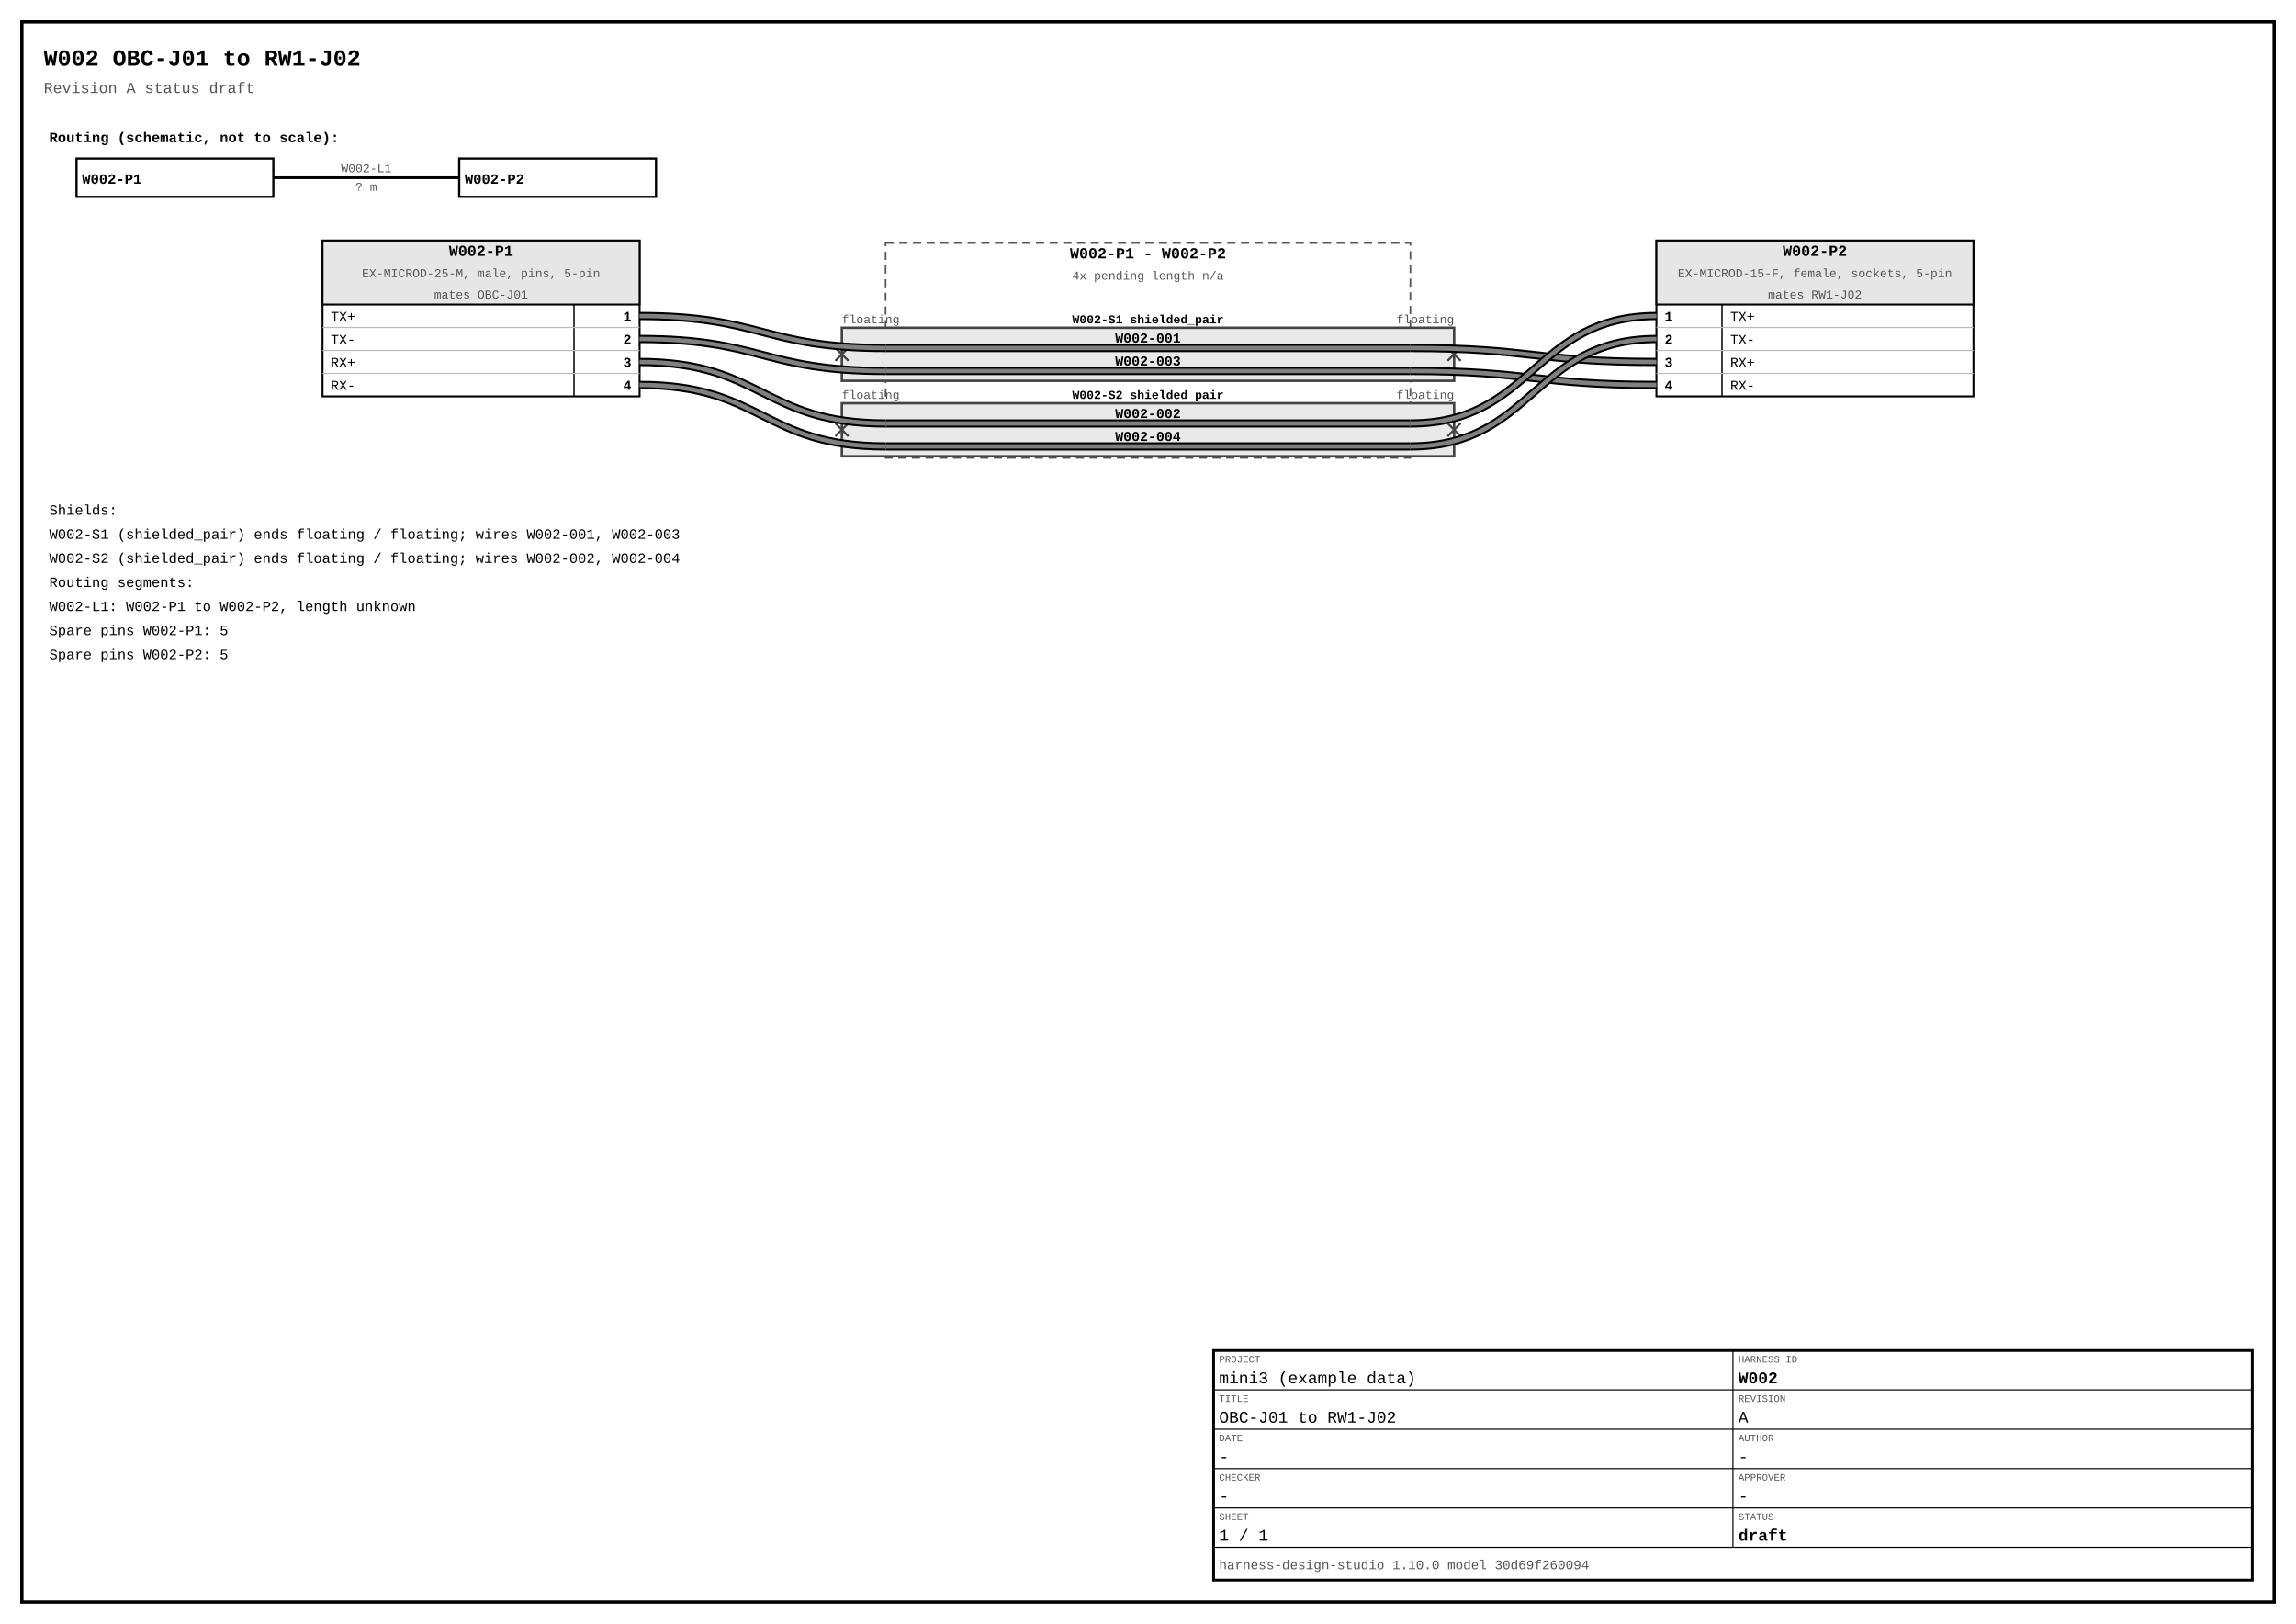
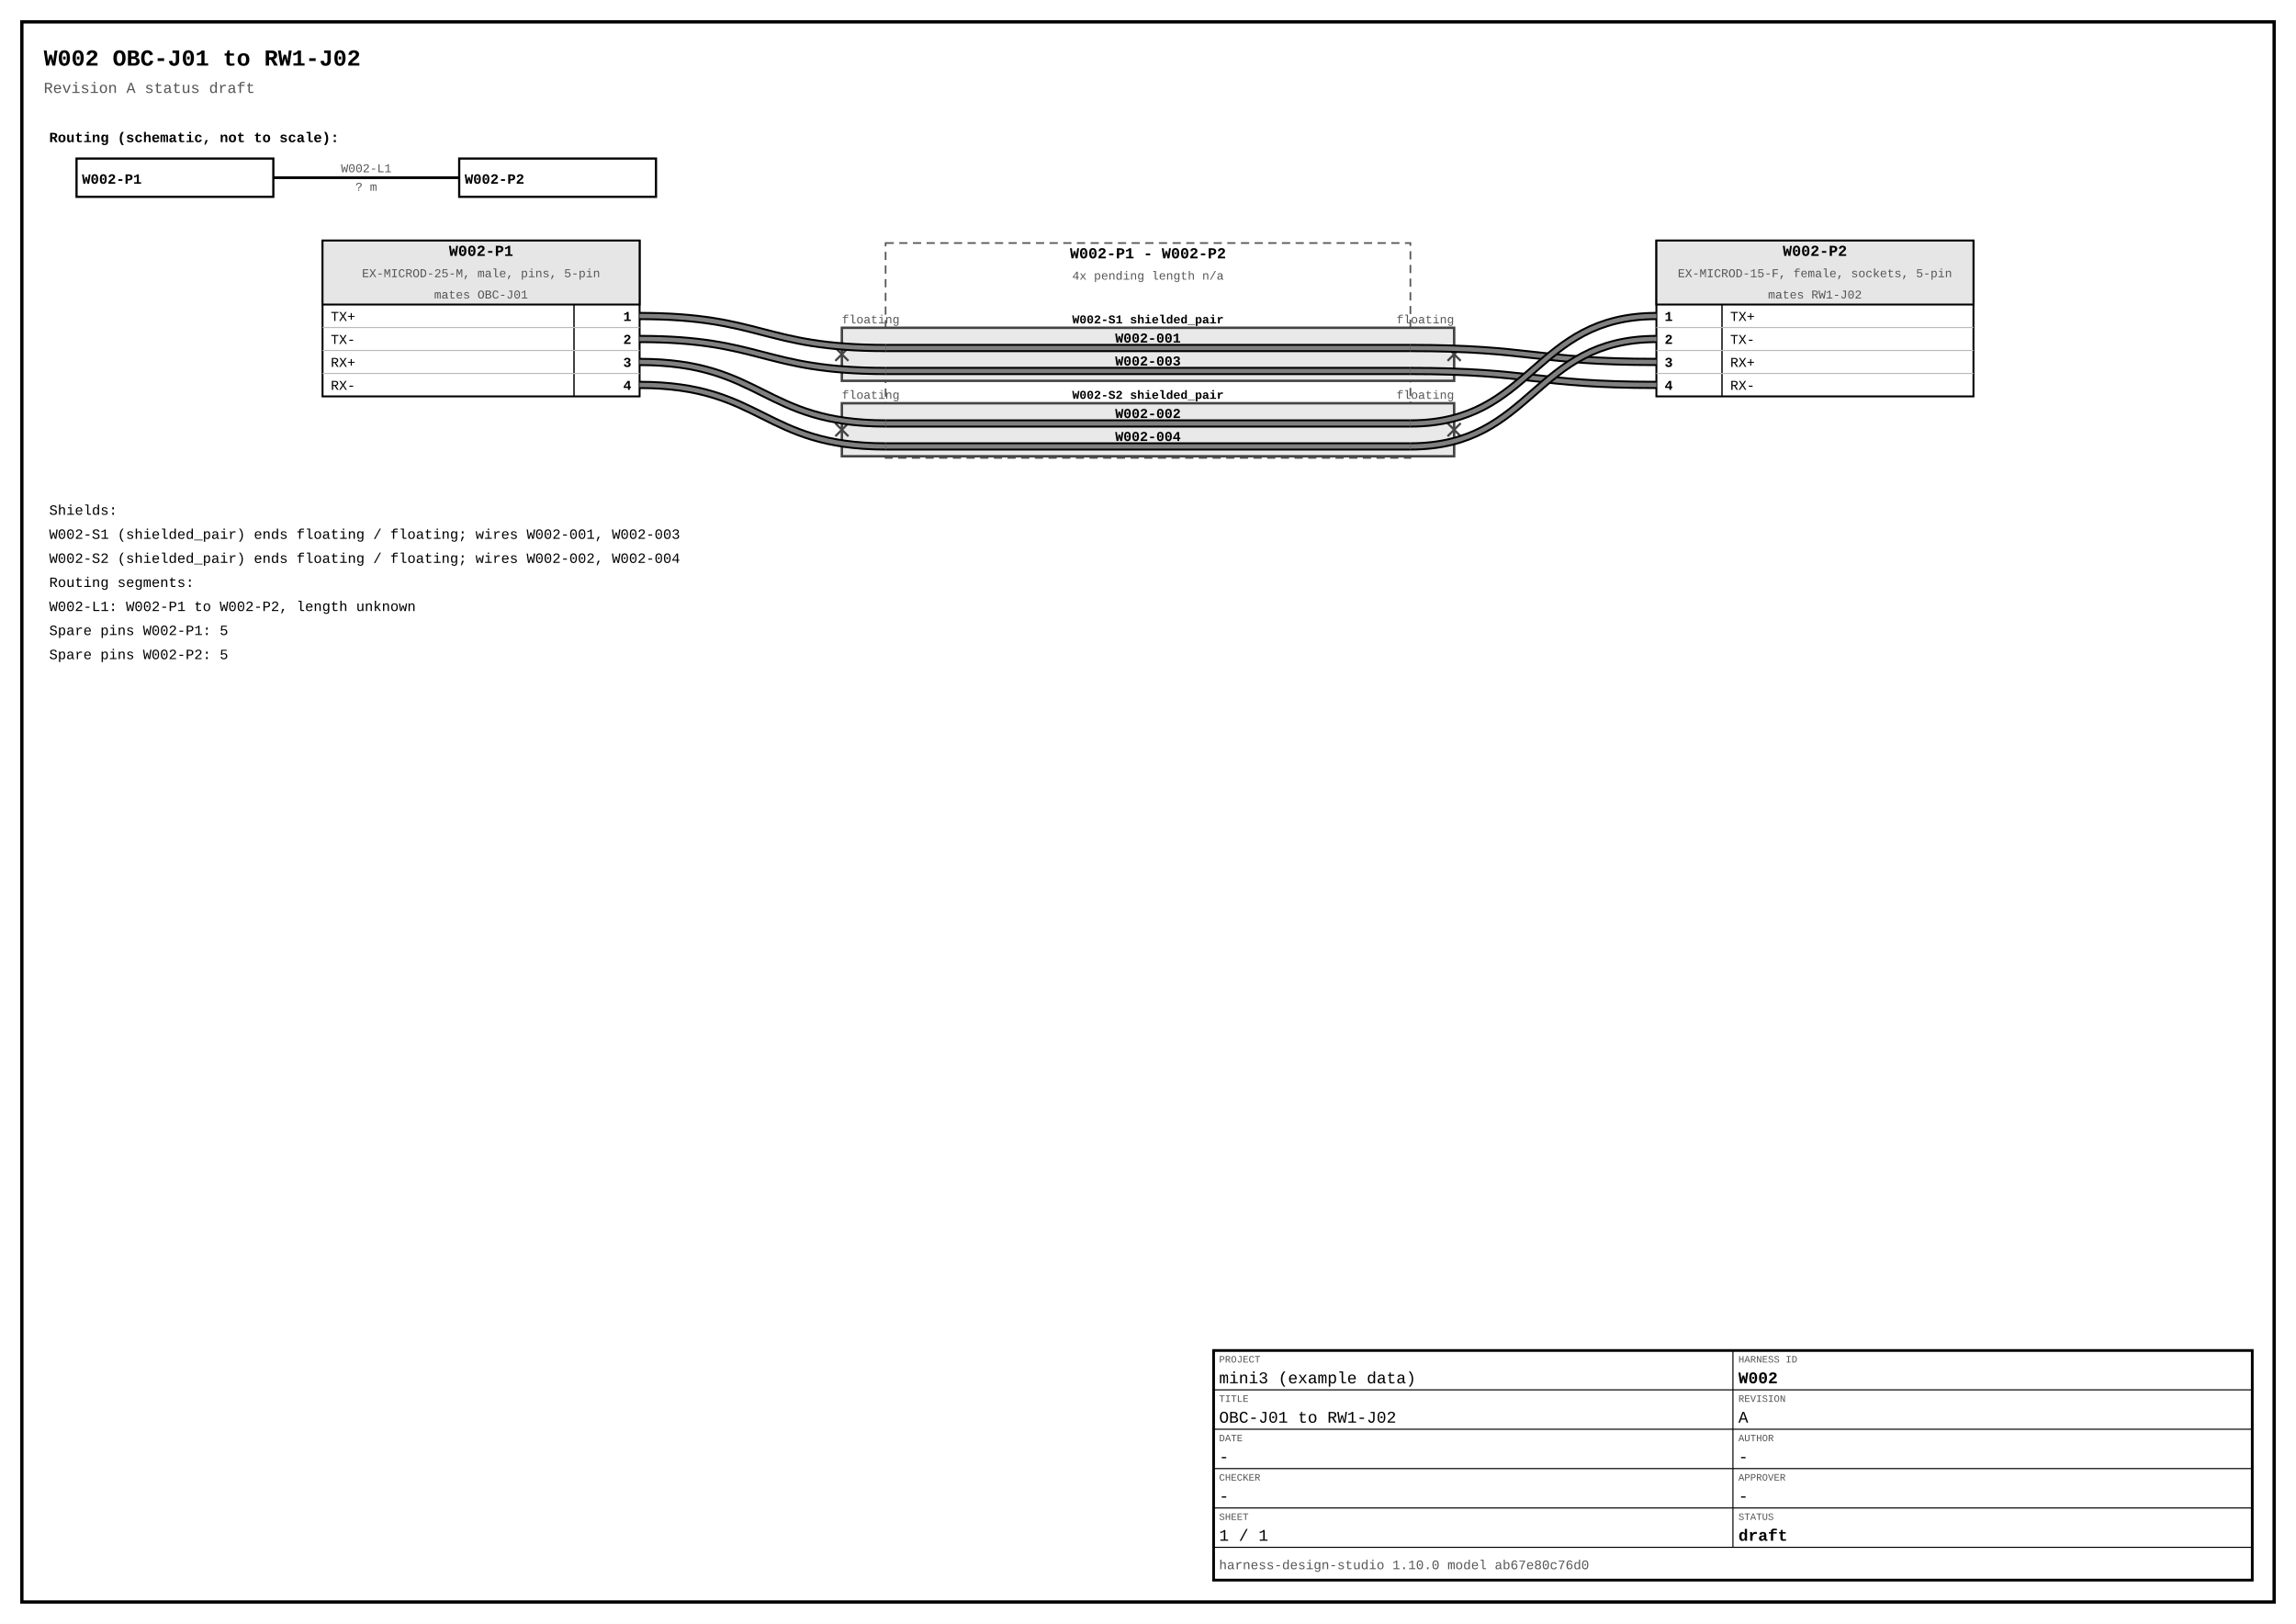
<svg xmlns="http://www.w3.org/2000/svg" width="420mm" height="297mm" viewBox="0 0 420 297" font-family="Courier New, Courier, monospace">
  <rect x="0" y="0" width="420" height="297" fill="#ffffff" />
  <rect x="4" y="4" width="412" height="289" fill="none" stroke="#000000" stroke-width="0.6" />
  <text x="8" y="12" font-size="4.2" font-weight="bold" text-anchor="start" fill="#000000">W002  OBC-J01 to RW1-J02</text>
  <text x="8" y="17" font-size="2.8" text-anchor="start" fill="#555555">Revision A  status draft</text>
  <text x="9" y="26" font-size="2.6" font-weight="bold" text-anchor="start" fill="#000000">Routing (schematic, not to scale):</text>
  <line x1="50" y1="32.5" x2="84" y2="32.5" stroke="#000000" stroke-width="0.5" />
  <text x="67" y="31.5" font-size="2.2" text-anchor="middle" fill="#555555">W002-L1</text>
  <text x="67" y="34.9" font-size="2.2" text-anchor="middle" fill="#555555">? m</text>
  <rect x="14" y="29" width="36" height="7" fill="#ffffff" stroke="#000000" stroke-width="0.4" />
  <text x="15" y="33.6" font-size="2.6" font-weight="bold" text-anchor="start" fill="#000000">W002-P1</text>
  <rect x="84" y="29" width="36" height="7" fill="#ffffff" stroke="#000000" stroke-width="0.4" />
  <text x="85" y="33.6" font-size="2.6" font-weight="bold" text-anchor="start" fill="#000000">W002-P2</text>
  <rect x="59" y="44" width="58" height="28.5" fill="#ffffff" stroke="#000000" stroke-width="0.35" />
  <rect x="59" y="44" width="58" height="11.7" fill="#e6e6e6" stroke="#000000" stroke-width="0.35" />
  <text x="88" y="46.8" font-size="2.8" font-weight="bold" text-anchor="middle" fill="#000000">W002-P1</text>
  <text x="88" y="50.7" font-size="2.2" text-anchor="middle" fill="#555555">EX-MICROD-25-M, male, pins, 5-pin</text>
  <text x="88" y="54.6" font-size="2.2" text-anchor="middle" fill="#555555">mates OBC-J01</text>
  <line x1="105" y1="55.7" x2="105" y2="72.5" stroke="#000000" stroke-width="0.25" />
  <line x1="59" y1="59.9" x2="117" y2="59.9" stroke="#bbbbbb" stroke-width="0.2" />
  <text x="60.5" y="58.7" font-size="2.5" text-anchor="start" fill="#000000" data-ref="sig/W002-P1/1">TX+</text>
  <text x="115.5" y="58.7" font-size="2.5" font-weight="bold" text-anchor="end" fill="#000000" data-ref="pin/W002-P1/1">1</text>
  <line x1="59" y1="64.1" x2="117" y2="64.1" stroke="#bbbbbb" stroke-width="0.2" />
  <text x="60.5" y="62.9" font-size="2.5" text-anchor="start" fill="#000000" data-ref="sig/W002-P1/2">TX-</text>
  <text x="115.5" y="62.9" font-size="2.5" font-weight="bold" text-anchor="end" fill="#000000" data-ref="pin/W002-P1/2">2</text>
  <line x1="59" y1="68.3" x2="117" y2="68.3" stroke="#bbbbbb" stroke-width="0.2" />
  <text x="60.5" y="67.1" font-size="2.5" text-anchor="start" fill="#000000" data-ref="sig/W002-P1/3">RX+</text>
  <text x="115.5" y="67.1" font-size="2.5" font-weight="bold" text-anchor="end" fill="#000000" data-ref="pin/W002-P1/3">3</text>
  <text x="60.5" y="71.3" font-size="2.5" text-anchor="start" fill="#000000" data-ref="sig/W002-P1/4">RX-</text>
  <text x="115.5" y="71.3" font-size="2.5" font-weight="bold" text-anchor="end" fill="#000000" data-ref="pin/W002-P1/4">4</text>
  <rect x="303" y="44" width="58" height="28.5" fill="#ffffff" stroke="#000000" stroke-width="0.35" />
  <rect x="303" y="44" width="58" height="11.7" fill="#e6e6e6" stroke="#000000" stroke-width="0.35" />
  <text x="332" y="46.8" font-size="2.8" font-weight="bold" text-anchor="middle" fill="#000000">W002-P2</text>
  <text x="332" y="50.7" font-size="2.2" text-anchor="middle" fill="#555555">EX-MICROD-15-F, female, sockets, 5-pin</text>
  <text x="332" y="54.6" font-size="2.2" text-anchor="middle" fill="#555555">mates RW1-J02</text>
  <line x1="315" y1="55.7" x2="315" y2="72.5" stroke="#000000" stroke-width="0.25" />
  <line x1="303" y1="59.9" x2="361" y2="59.9" stroke="#bbbbbb" stroke-width="0.2" />
  <text x="304.5" y="58.7" font-size="2.5" font-weight="bold" text-anchor="start" fill="#000000" data-ref="pin/W002-P2/1">1</text>
  <text x="316.5" y="58.7" font-size="2.5" text-anchor="start" fill="#000000" data-ref="sig/W002-P2/1">TX+</text>
  <line x1="303" y1="64.1" x2="361" y2="64.1" stroke="#bbbbbb" stroke-width="0.2" />
  <text x="304.5" y="62.9" font-size="2.5" font-weight="bold" text-anchor="start" fill="#000000" data-ref="pin/W002-P2/2">2</text>
  <text x="316.5" y="62.9" font-size="2.5" text-anchor="start" fill="#000000" data-ref="sig/W002-P2/2">TX-</text>
  <line x1="303" y1="68.3" x2="361" y2="68.3" stroke="#bbbbbb" stroke-width="0.2" />
  <text x="304.5" y="67.1" font-size="2.5" font-weight="bold" text-anchor="start" fill="#000000" data-ref="pin/W002-P2/3">3</text>
  <text x="316.5" y="67.1" font-size="2.5" text-anchor="start" fill="#000000" data-ref="sig/W002-P2/3">RX+</text>
  <text x="304.5" y="71.3" font-size="2.5" font-weight="bold" text-anchor="start" fill="#000000" data-ref="pin/W002-P2/4">4</text>
  <text x="316.5" y="71.3" font-size="2.5" text-anchor="start" fill="#000000" data-ref="sig/W002-P2/4">RX-</text>
  <rect x="162" y="44.45" width="96" height="39.3" fill="none" stroke="#555555" stroke-width="0.3" stroke-dasharray="1.5 1" />
  <text x="210" y="47.25" font-size="2.8" font-weight="bold" text-anchor="middle" fill="#000000">W002-P1 - W002-P2</text>
  <text x="210" y="51.15" font-size="2.2" text-anchor="middle" fill="#555555">4x  pending  length n/a</text>
  <rect x="154" y="59.95" width="112" height="9.7" fill="#e9e9e9" stroke="#444444" stroke-width="0.45" />
  <text x="210" y="59.15" font-size="2.2" font-weight="bold" text-anchor="middle" fill="#000000">W002-S1  shielded_pair</text>
  <text x="154" y="59.15" font-size="2.2" text-anchor="start" fill="#555555">floating</text>
  <text x="266" y="59.15" font-size="2.2" text-anchor="end" fill="#555555">floating</text>
  <line x1="152.8" y1="63.6" x2="155.2" y2="66" stroke="#444444" stroke-width="0.4" />
  <line x1="152.8" y1="66" x2="155.2" y2="63.6" stroke="#444444" stroke-width="0.4" />
  <line x1="264.8" y1="63.6" x2="267.2" y2="66" stroke="#444444" stroke-width="0.4" />
  <line x1="264.8" y1="66" x2="267.2" y2="63.6" stroke="#444444" stroke-width="0.4" />
  <rect x="154" y="73.75" width="112" height="9.7" fill="#e9e9e9" stroke="#444444" stroke-width="0.45" />
  <text x="210" y="72.95" font-size="2.2" font-weight="bold" text-anchor="middle" fill="#000000">W002-S2  shielded_pair</text>
  <text x="154" y="72.95" font-size="2.2" text-anchor="start" fill="#555555">floating</text>
  <text x="266" y="72.95" font-size="2.2" text-anchor="end" fill="#555555">floating</text>
  <line x1="152.8" y1="77.4" x2="155.2" y2="79.8" stroke="#444444" stroke-width="0.4" />
  <line x1="152.8" y1="79.8" x2="155.2" y2="77.4" stroke="#444444" stroke-width="0.4" />
  <line x1="264.8" y1="77.4" x2="267.2" y2="79.8" stroke="#444444" stroke-width="0.4" />
  <line x1="264.8" y1="79.8" x2="267.2" y2="77.4" stroke="#444444" stroke-width="0.4" />
  <path d="M 117 57.8 C 139.5 57.8 139.5 63.65 162 63.65" fill="none" stroke="#000000" stroke-width="1.5" />
  <line x1="162" y1="63.65" x2="258" y2="63.65" stroke="#000000" stroke-width="1.5" />
  <path d="M 258 63.65 C 280.5 63.65 280.5 66.2 303 66.2" fill="none" stroke="#000000" stroke-width="1.5" />
  <path d="M 117 57.8 C 139.5 57.8 139.5 63.65 162 63.65" fill="none" stroke="#808080" stroke-width="0.8" />
  <line x1="162" y1="63.65" x2="258" y2="63.65" stroke="#808080" stroke-width="0.8" />
  <path d="M 258 63.65 C 280.5 63.65 280.5 66.2 303 66.2" fill="none" stroke="#808080" stroke-width="0.8" />
  <text x="210" y="62.65" font-size="2.5" font-weight="bold" text-anchor="middle" fill="#000000">W002-001</text>
  <path d="M 117 62 C 139.5 62 139.5 67.85 162 67.85" fill="none" stroke="#000000" stroke-width="1.5" />
  <line x1="162" y1="67.85" x2="258" y2="67.85" stroke="#000000" stroke-width="1.5" />
  <path d="M 258 67.85 C 280.5 67.85 280.5 70.4 303 70.4" fill="none" stroke="#000000" stroke-width="1.5" />
  <path d="M 117 62 C 139.5 62 139.5 67.85 162 67.85" fill="none" stroke="#808080" stroke-width="0.8" />
  <line x1="162" y1="67.85" x2="258" y2="67.85" stroke="#808080" stroke-width="0.8" />
  <path d="M 258 67.85 C 280.5 67.85 280.5 70.4 303 70.4" fill="none" stroke="#808080" stroke-width="0.8" />
  <text x="210" y="66.85" font-size="2.5" font-weight="bold" text-anchor="middle" fill="#000000">W002-003</text>
  <path d="M 117 66.2 C 139.5 66.2 139.5 77.45 162 77.45" fill="none" stroke="#000000" stroke-width="1.5" />
  <line x1="162" y1="77.45" x2="258" y2="77.45" stroke="#000000" stroke-width="1.5" />
  <path d="M 258 77.45 C 280.5 77.45 280.5 57.8 303 57.8" fill="none" stroke="#000000" stroke-width="1.5" />
  <path d="M 117 66.2 C 139.5 66.2 139.5 77.45 162 77.45" fill="none" stroke="#808080" stroke-width="0.8" />
  <line x1="162" y1="77.45" x2="258" y2="77.45" stroke="#808080" stroke-width="0.8" />
  <path d="M 258 77.45 C 280.5 77.45 280.5 57.8 303 57.8" fill="none" stroke="#808080" stroke-width="0.8" />
  <text x="210" y="76.45" font-size="2.5" font-weight="bold" text-anchor="middle" fill="#000000">W002-002</text>
  <path d="M 117 70.4 C 139.5 70.4 139.5 81.65 162 81.65" fill="none" stroke="#000000" stroke-width="1.5" />
  <line x1="162" y1="81.65" x2="258" y2="81.65" stroke="#000000" stroke-width="1.5" />
  <path d="M 258 81.65 C 280.5 81.65 280.5 62 303 62" fill="none" stroke="#000000" stroke-width="1.5" />
  <path d="M 117 70.4 C 139.5 70.4 139.5 81.65 162 81.65" fill="none" stroke="#808080" stroke-width="0.8" />
  <line x1="162" y1="81.65" x2="258" y2="81.65" stroke="#808080" stroke-width="0.8" />
  <path d="M 258 81.65 C 280.5 81.65 280.5 62 303 62" fill="none" stroke="#808080" stroke-width="0.8" />
  <text x="210" y="80.65" font-size="2.5" font-weight="bold" text-anchor="middle" fill="#000000">W002-004</text>
  <text x="9" y="94.15" font-size="2.6" text-anchor="start" fill="#000000">Shields:</text>
  <text x="9" y="98.55" font-size="2.6" text-anchor="start" fill="#000000">  W002-S1 (shielded_pair) ends floating / floating; wires W002-001, W002-003</text>
  <text x="9" y="102.95" font-size="2.6" text-anchor="start" fill="#000000">  W002-S2 (shielded_pair) ends floating / floating; wires W002-002, W002-004</text>
  <text x="9" y="107.35" font-size="2.6" text-anchor="start" fill="#000000">Routing segments:</text>
  <text x="9" y="111.75" font-size="2.6" text-anchor="start" fill="#000000">  W002-L1: W002-P1 to W002-P2, length unknown</text>
  <text x="9" y="116.15" font-size="2.6" text-anchor="start" fill="#000000">Spare pins W002-P1: 5</text>
  <text x="9" y="120.55" font-size="2.6" text-anchor="start" fill="#000000">Spare pins W002-P2: 5</text>
  <rect x="222" y="247" width="190" height="42" fill="none" stroke="#000000" stroke-width="0.5" />
  <line x1="222" y1="247" x2="317" y2="247" stroke="#000000" stroke-width="0.2" />
  <text x="223" y="249.2" font-size="1.8" text-anchor="start" fill="#555555">PROJECT</text>
  <text x="223" y="253" font-size="3" text-anchor="start" fill="#000000">mini3 (example data)</text>
  <line x1="317" y1="247" x2="412" y2="247" stroke="#000000" stroke-width="0.2" />
  <text x="318" y="249.2" font-size="1.8" text-anchor="start" fill="#555555">HARNESS ID</text>
  <text x="318" y="253" font-size="3" font-weight="bold" text-anchor="start" fill="#000000">W002</text>
  <line x1="222" y1="254.2" x2="317" y2="254.2" stroke="#000000" stroke-width="0.2" />
  <text x="223" y="256.4" font-size="1.8" text-anchor="start" fill="#555555">TITLE</text>
  <text x="223" y="260.2" font-size="3" text-anchor="start" fill="#000000">OBC-J01 to RW1-J02</text>
  <line x1="317" y1="254.2" x2="412" y2="254.2" stroke="#000000" stroke-width="0.2" />
  <text x="318" y="256.4" font-size="1.8" text-anchor="start" fill="#555555">REVISION</text>
  <text x="318" y="260.2" font-size="3" text-anchor="start" fill="#000000">A</text>
  <line x1="222" y1="261.4" x2="317" y2="261.4" stroke="#000000" stroke-width="0.2" />
  <text x="223" y="263.6" font-size="1.8" text-anchor="start" fill="#555555">DATE</text>
  <text x="223" y="267.4" font-size="3" text-anchor="start" fill="#000000">-</text>
  <line x1="317" y1="261.4" x2="412" y2="261.4" stroke="#000000" stroke-width="0.2" />
  <text x="318" y="263.6" font-size="1.8" text-anchor="start" fill="#555555">AUTHOR</text>
  <text x="318" y="267.4" font-size="3" text-anchor="start" fill="#000000">-</text>
  <line x1="222" y1="268.6" x2="317" y2="268.6" stroke="#000000" stroke-width="0.2" />
  <text x="223" y="270.8" font-size="1.8" text-anchor="start" fill="#555555">CHECKER</text>
  <text x="223" y="274.6" font-size="3" text-anchor="start" fill="#000000">-</text>
  <line x1="317" y1="268.6" x2="412" y2="268.6" stroke="#000000" stroke-width="0.2" />
  <text x="318" y="270.8" font-size="1.8" text-anchor="start" fill="#555555">APPROVER</text>
  <text x="318" y="274.6" font-size="3" text-anchor="start" fill="#000000">-</text>
  <line x1="222" y1="275.8" x2="317" y2="275.8" stroke="#000000" stroke-width="0.2" />
  <text x="223" y="278" font-size="1.8" text-anchor="start" fill="#555555">SHEET</text>
  <text x="223" y="281.8" font-size="3" text-anchor="start" fill="#000000">1 / 1</text>
  <line x1="317" y1="275.8" x2="412" y2="275.8" stroke="#000000" stroke-width="0.2" />
  <text x="318" y="278" font-size="1.8" text-anchor="start" fill="#555555">STATUS</text>
  <text x="318" y="281.8" font-size="3" font-weight="bold" text-anchor="start" fill="#000000">draft</text>
  <line x1="317" y1="247" x2="317" y2="283" stroke="#000000" stroke-width="0.2" />
  <line x1="222" y1="283" x2="412" y2="283" stroke="#000000" stroke-width="0.2" />
-   <text x="223" y="287" font-size="2.4" text-anchor="start" fill="#555555">harness-design-studio 1.10.0 model 30d69f260094</text>
+   <text x="223" y="287" font-size="2.4" text-anchor="start" fill="#555555">harness-design-studio 1.10.0 model ab67e80c76d0</text>
</svg>
